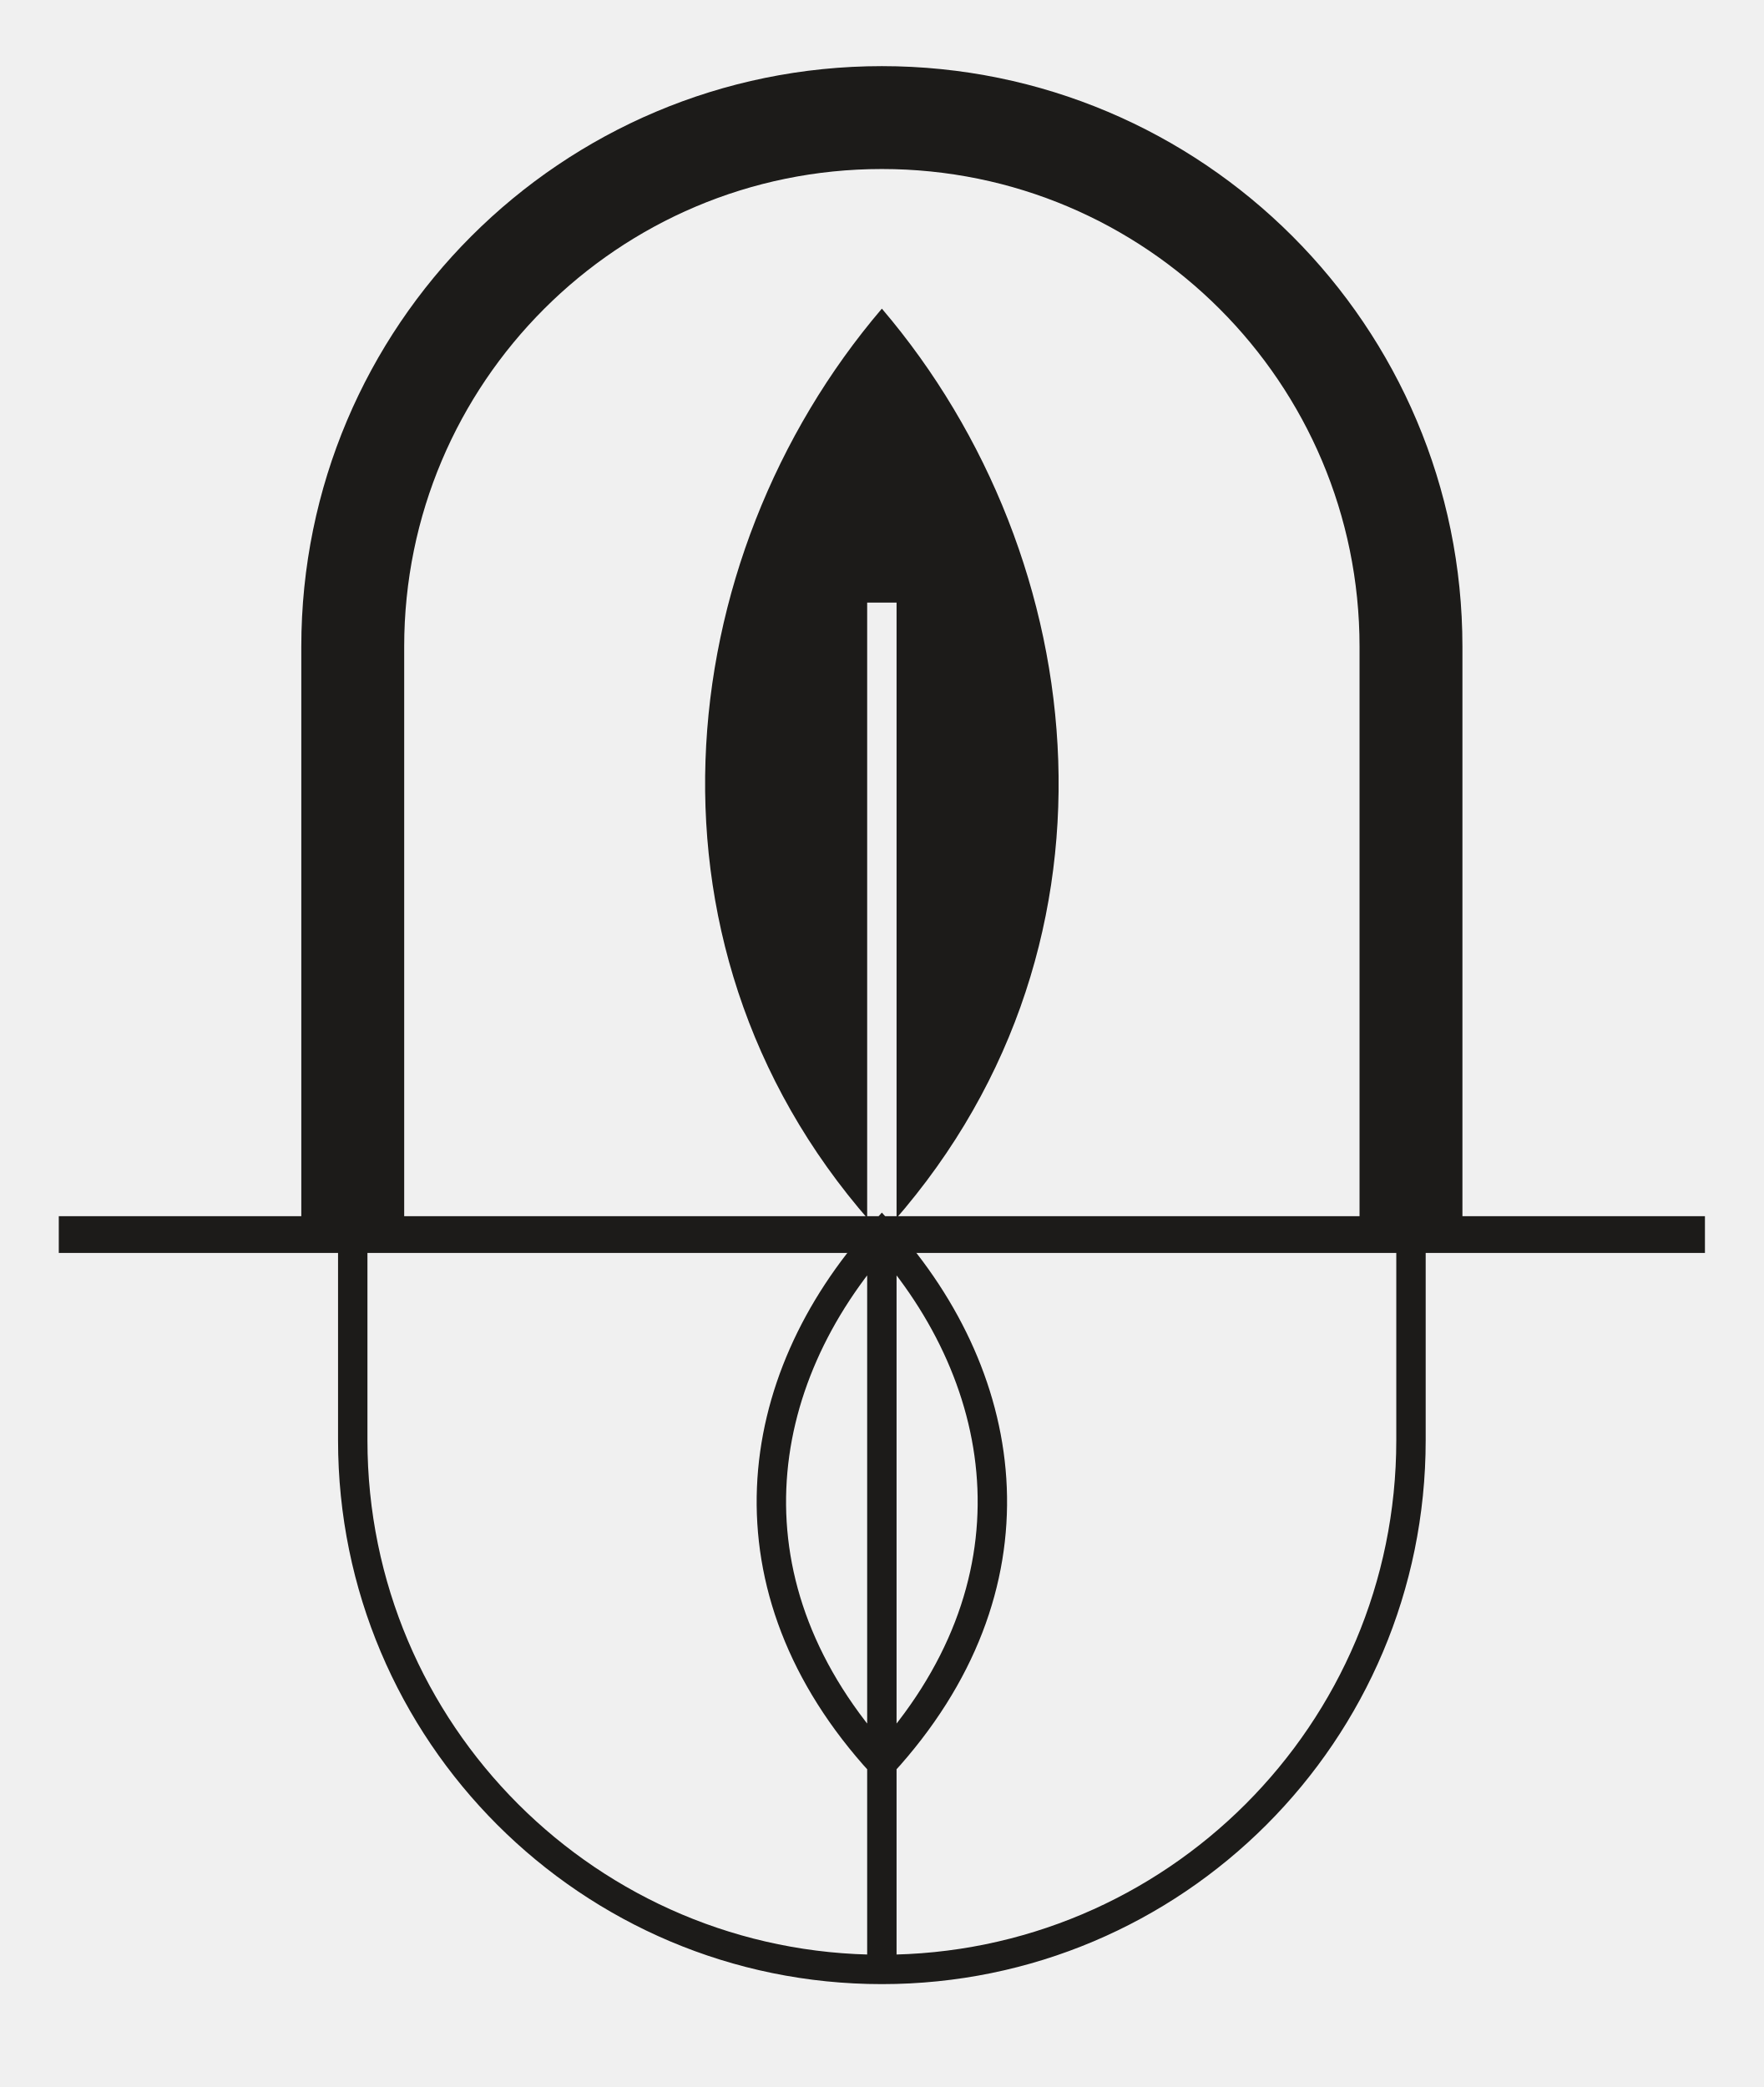
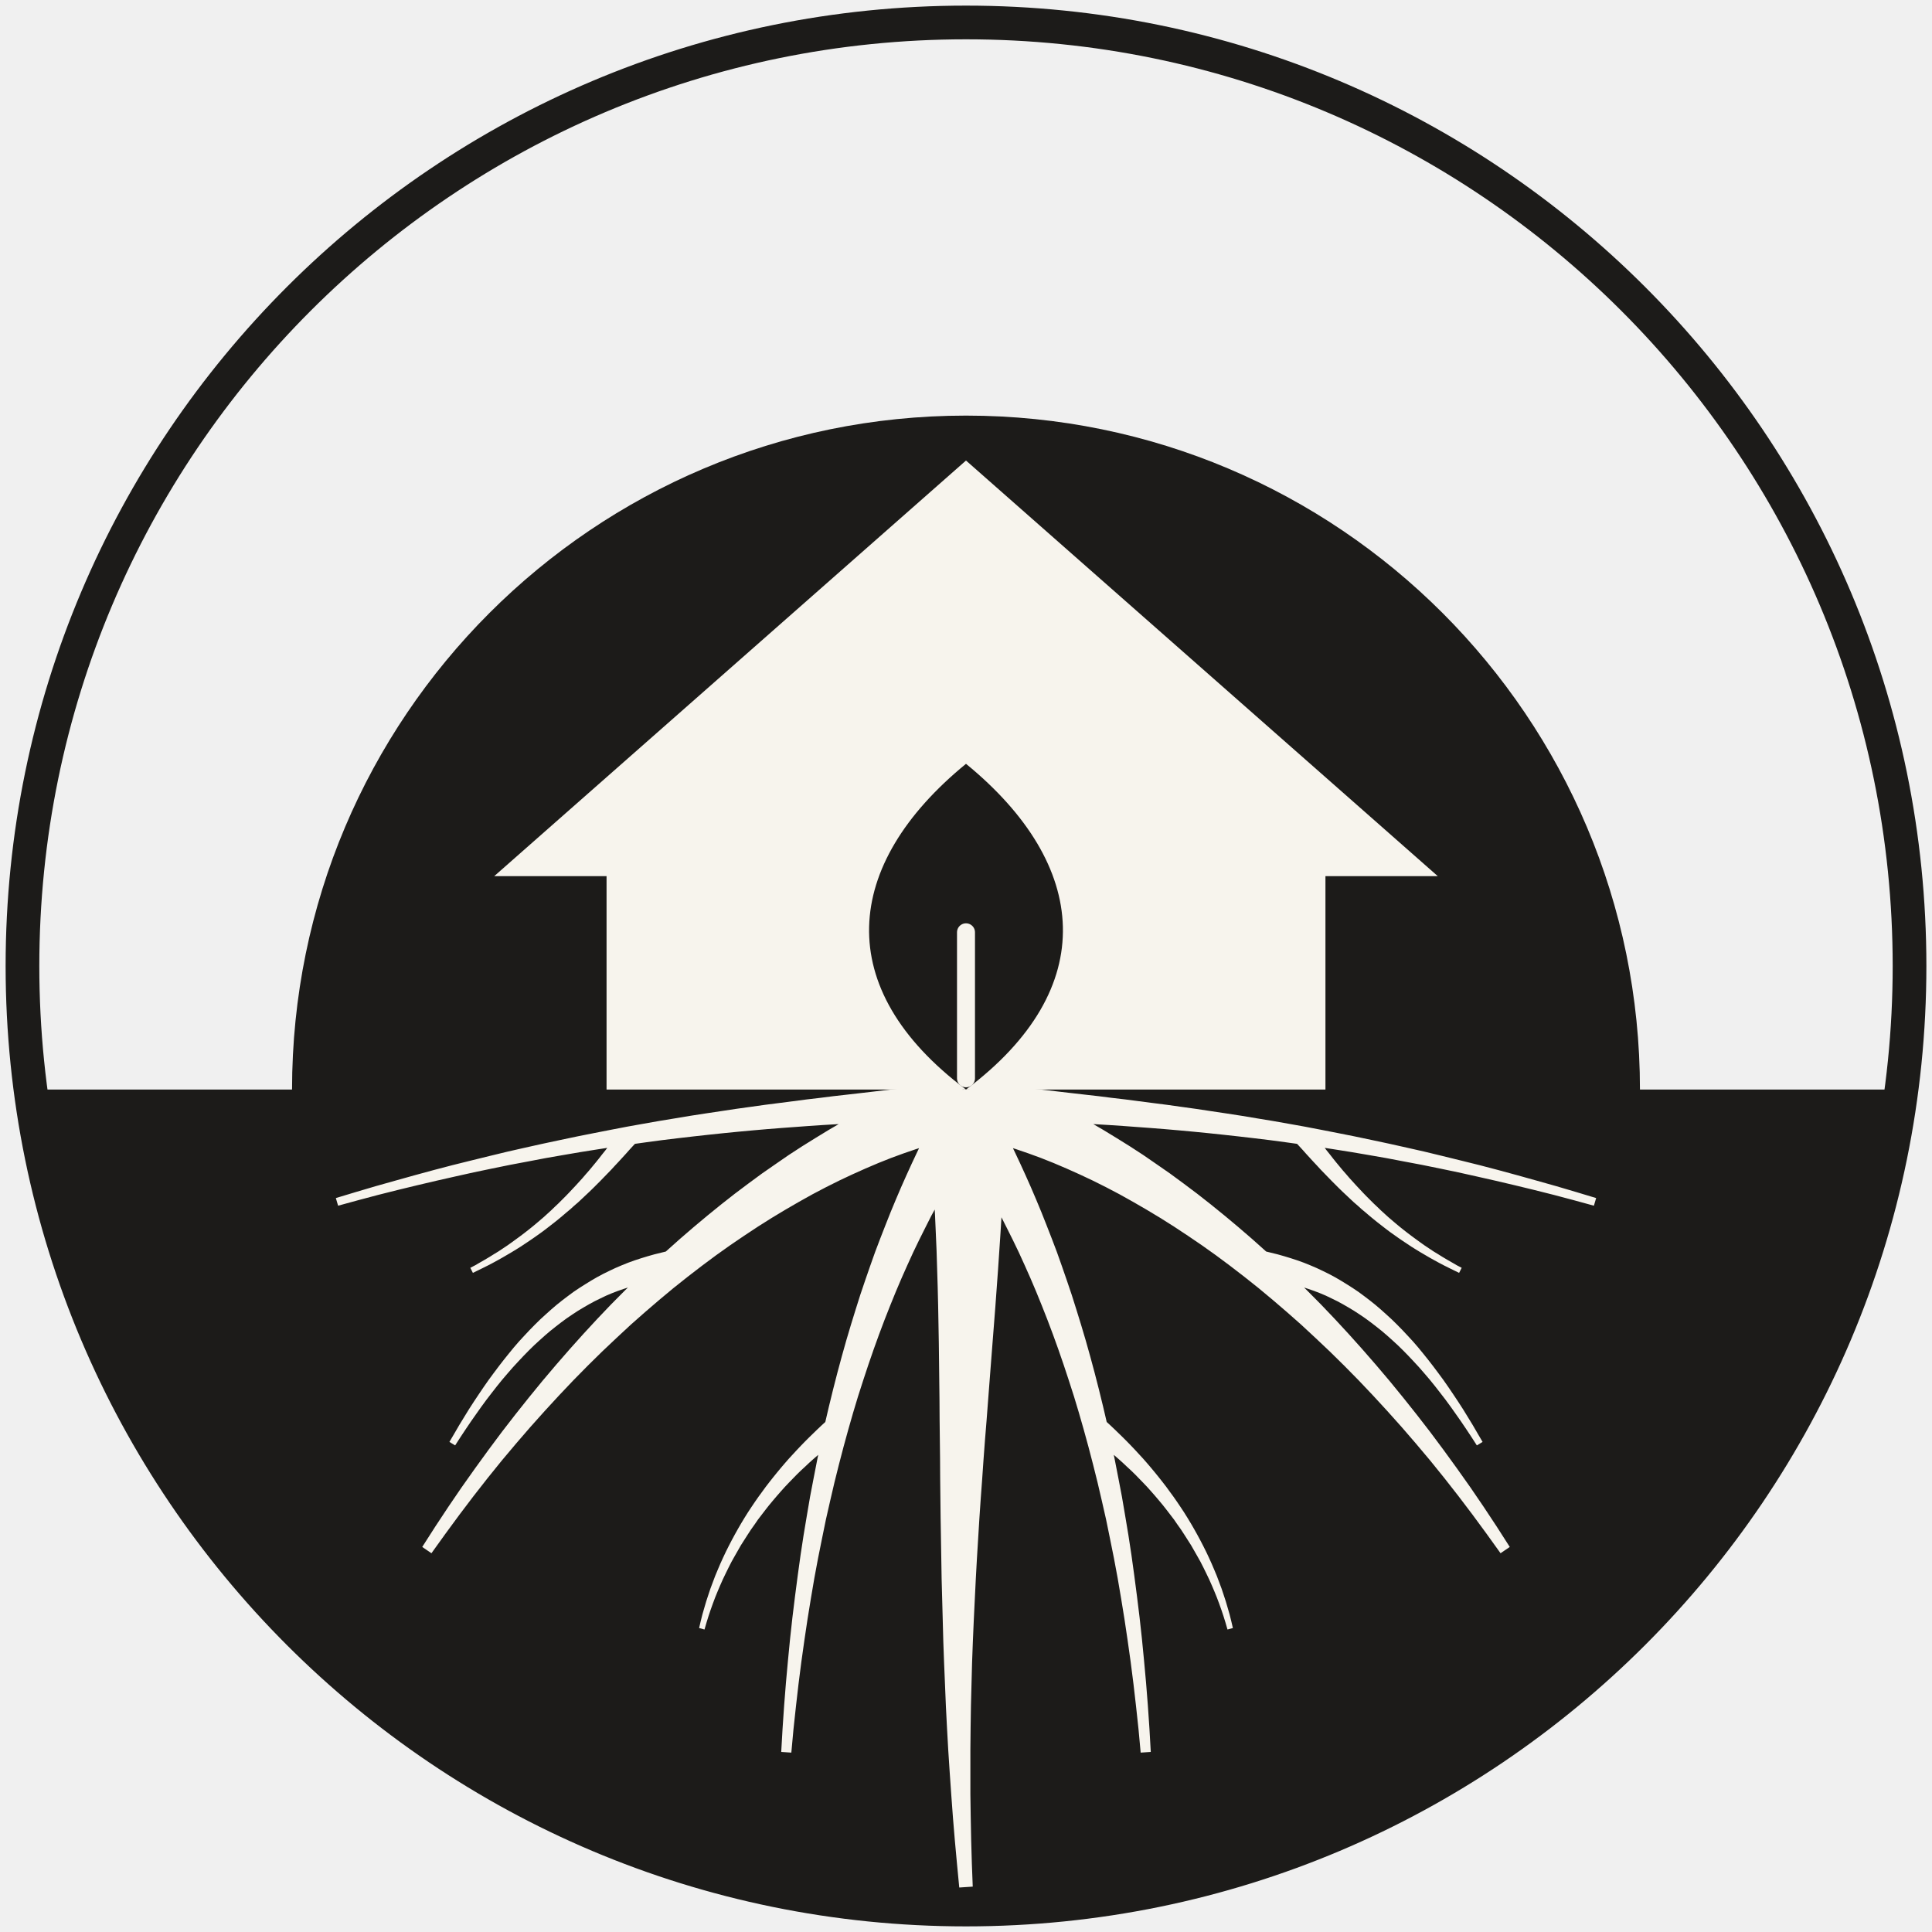
- <svg xmlns="http://www.w3.org/2000/svg" width="480" height="568" viewBox="40 34 120.00 142.00" role="img" aria-label="Root &amp; Rise Constructions">
-   <path d="M64 118 V78 A36 36 0 0 1 136 78 V118" fill="none" stroke="#1C1B19" stroke-width="7" />
-   <path d="M64 118 V132 A36 36 0 0 0 136 132 V118" fill="none" stroke="#1C1B19" stroke-width="2" />
-   <mask id="rr-light-3" maskUnits="userSpaceOnUse" x="0" y="0" width="200" height="200">
-     <rect width="200" height="200" fill="#fff" />
-     <path d="M100 119 V75" stroke="#000" stroke-width="2" />
-   </mask>
-   <path d="M100 55 C114.5 72 117.5 99 100 118 C82.5 99 85.5 72 100 55Z" fill="#1C1B19" mask="url(#rr-light-3)" />
-   <path d="M100 118 C109 128 111 142 100 154 C89 142 91 128 100 118Z M100 118 V168" fill="none" stroke="#1C1B19" stroke-width="2" />
-   <path d="M44 118 H156" stroke="#1C1B19" stroke-width="2.5" />
+ <svg xmlns="http://www.w3.org/2000/svg" width="516" height="516" viewBox="14 14 172.00 172.00" role="img" aria-label="Root &amp; Rise Constructions">
+   <defs>
+     <clipPath id="rr4c">
+       <circle cx="100" cy="100" r="84" />
+     </clipPath>
+     <radialGradient id="rr4s" cx="100" cy="112" r="62" gradientUnits="userSpaceOnUse">
+       <stop offset="0" stop-color="#F2B98C" />
+       <stop offset="0.55" stop-color="#D9875F" />
+       <stop offset="1" stop-color="#B5694A" />
+     </radialGradient>
+     <linearGradient id="rr4r" x1="0" y1="110" x2="0" y2="182" gradientUnits="userSpaceOnUse">
+       <stop offset="0" stop-color="#F6CD96" />
+       <stop offset="1" stop-color="#B5694A" />
+     </linearGradient>
+     <radialGradient id="rr4g" cx="100" cy="104" r="16" gradientUnits="userSpaceOnUse">
+       <stop offset="0" stop-color="#FFF6E4" />
+       <stop offset="1" stop-color="#F2B66F" />
+     </radialGradient>
+     <radialGradient id="rr4h" cx="100" cy="112" r="46" gradientUnits="userSpaceOnUse">
+       <stop offset="0" stop-color="#E9A36F" stop-opacity="0.38" />
+       <stop offset="1" stop-color="#E9A36F" stop-opacity="0" />
+     </radialGradient>
+   </defs>
+   <g clip-path="url(#rr4c)">
+     <rect x="0" y="0" width="200" height="111" fill="none" />
+     <circle cx="100" cy="111" r="60" fill="#1C1B19" />
+     <rect x="0" y="111" width="200" height="100" fill="#1C1B19" />
+     <path d="M96.25 111.16 L96.48 112.71 L96.66 114.26 L96.81 115.82 L96.94 117.38 L97.05 118.95 L97.15 120.54 L97.24 122.13 L97.31 123.73 L97.38 125.34 L97.43 126.96 L97.48 128.59 L97.52 130.24 L97.55 131.89 L97.58 133.56 L97.60 135.24 L97.62 136.93 L97.64 138.63 L97.65 140.34 L97.67 142.07 L97.69 143.81 L97.70 145.57 L97.72 147.34 L97.74 149.12 L97.77 150.92 L97.80 152.74 L97.83 154.57 L97.88 156.41 L97.93 158.27 L97.98 160.15 L98.05 162.05 L98.13 163.96 L98.21 165.90 L98.31 167.85 L98.42 169.81 L98.55 171.80 L98.69 173.81 L98.84 175.84 L99.01 177.88 L99.20 179.95 L99.40 182.04 L100.60 181.96 L100.52 179.87 L100.46 177.80 L100.42 175.76 L100.39 173.74 L100.39 171.74 L100.39 169.76 L100.41 167.80 L100.44 165.86 L100.49 163.94 L100.54 162.04 L100.61 160.16 L100.69 158.30 L100.78 156.45 L100.87 154.62 L100.97 152.80 L101.08 151.00 L101.19 149.21 L101.31 147.44 L101.44 145.68 L101.56 143.94 L101.69 142.20 L101.83 140.48 L101.96 138.77 L102.09 137.07 L102.22 135.39 L102.35 133.71 L102.48 132.04 L102.61 130.37 L102.73 128.72 L102.85 127.07 L102.96 125.43 L103.07 123.79 L103.17 122.16 L103.27 120.53 L103.36 118.91 L103.44 117.29 L103.51 115.67 L103.58 114.06 L103.65 112.44 L103.75 110.84Z M99.11 109.03 L98.06 109.48 L96.96 109.95 L95.85 110.43 L94.73 110.93 L93.59 111.47 L92.45 112.03 L91.30 112.62 L90.14 113.24 L88.97 113.90 L87.80 114.58 L86.62 115.30 L85.43 116.04 L84.23 116.82 L83.04 117.64 L81.83 118.48 L80.62 119.37 L79.41 120.28 L78.20 121.23 L76.98 122.22 L75.76 123.24 L74.53 124.30 L73.31 125.39 L72.08 126.52 L70.86 127.69 L69.63 128.89 L68.40 130.13 L67.18 131.41 L65.96 132.73 L64.74 134.09 L63.52 135.49 L62.30 136.93 L61.09 138.41 L59.88 139.93 L58.68 141.48 L57.48 143.09 L56.29 144.73 L55.10 146.41 L53.92 148.14 L52.75 149.91 L51.59 151.72 L52.41 152.28 L53.66 150.54 L54.91 148.84 L56.16 147.19 L57.42 145.58 L58.68 144.02 L59.95 142.51 L61.22 141.04 L62.50 139.61 L63.77 138.23 L65.05 136.88 L66.32 135.59 L67.60 134.33 L68.88 133.12 L70.15 131.94 L71.43 130.81 L72.70 129.72 L73.96 128.67 L75.23 127.66 L76.49 126.69 L77.74 125.76 L78.99 124.87 L80.24 124.02 L81.48 123.20 L82.70 122.43 L83.93 121.69 L85.14 120.99 L86.34 120.32 L87.54 119.69 L88.72 119.10 L89.89 118.55 L91.05 118.03 L92.20 117.54 L93.33 117.09 L94.45 116.68 L95.56 116.30 L96.65 115.95 L97.72 115.65 L98.78 115.38 L99.82 115.15 L100.89 114.97Z M99.11 114.97 L100.18 115.15 L101.22 115.38 L102.28 115.65 L103.35 115.95 L104.44 116.30 L105.55 116.68 L106.67 117.09 L107.80 117.54 L108.95 118.03 L110.11 118.55 L111.28 119.10 L112.46 119.69 L113.66 120.32 L114.86 120.99 L116.07 121.69 L117.30 122.43 L118.52 123.20 L119.76 124.02 L121.01 124.87 L122.26 125.76 L123.51 126.69 L124.77 127.66 L126.04 128.67 L127.30 129.72 L128.57 130.81 L129.85 131.94 L131.12 133.12 L132.40 134.33 L133.68 135.59 L134.95 136.88 L136.23 138.23 L137.50 139.61 L138.78 141.04 L140.05 142.51 L141.32 144.02 L142.58 145.58 L143.84 147.19 L145.09 148.84 L146.34 150.54 L147.59 152.28 L148.41 151.72 L147.25 149.91 L146.08 148.14 L144.90 146.41 L143.71 144.73 L142.52 143.09 L141.32 141.48 L140.12 139.93 L138.91 138.41 L137.70 136.93 L136.48 135.49 L135.26 134.09 L134.04 132.73 L132.82 131.41 L131.60 130.13 L130.37 128.89 L129.14 127.69 L127.92 126.52 L126.69 125.39 L125.47 124.30 L124.24 123.24 L123.02 122.22 L121.80 121.23 L120.59 120.28 L119.38 119.37 L118.17 118.48 L116.96 117.64 L115.77 116.82 L114.57 116.04 L113.38 115.30 L112.20 114.58 L111.03 113.90 L109.86 113.24 L108.70 112.62 L107.55 112.03 L106.41 111.47 L105.27 110.93 L104.15 110.43 L103.04 109.95 L101.94 109.48 L100.89 109.03Z M98.05 111.78 L97.60 112.68 L97.12 113.61 L96.64 114.56 L96.15 115.53 L95.67 116.53 L95.19 117.55 L94.71 118.60 L94.23 119.68 L93.76 120.78 L93.29 121.91 L92.83 123.07 L92.37 124.25 L91.91 125.46 L91.47 126.70 L91.03 127.97 L90.59 129.27 L90.17 130.60 L89.75 131.96 L89.34 133.34 L88.94 134.76 L88.55 136.21 L88.17 137.69 L87.80 139.20 L87.44 140.74 L87.09 142.32 L86.76 143.93 L86.44 145.57 L86.12 147.24 L85.83 148.94 L85.54 150.68 L85.27 152.45 L85.02 154.26 L84.78 156.10 L84.55 157.97 L84.34 159.88 L84.15 161.83 L83.97 163.81 L83.81 165.83 L83.67 167.88 L83.55 169.97 L84.45 170.03 L84.64 167.96 L84.86 165.92 L85.09 163.92 L85.34 161.96 L85.61 160.04 L85.89 158.16 L86.19 156.31 L86.50 154.49 L86.83 152.72 L87.18 150.98 L87.53 149.27 L87.91 147.60 L88.29 145.97 L88.69 144.37 L89.10 142.80 L89.52 141.27 L89.95 139.77 L90.39 138.31 L90.85 136.88 L91.31 135.49 L91.78 134.13 L92.26 132.80 L92.75 131.50 L93.25 130.23 L93.75 129.00 L94.26 127.80 L94.78 126.63 L95.30 125.49 L95.83 124.39 L96.37 123.31 L96.90 122.26 L97.45 121.25 L98.00 120.26 L98.55 119.31 L99.10 118.39 L99.66 117.49 L100.22 116.63 L100.78 115.80 L101.35 114.99 L101.95 114.22Z M98.05 114.22 L98.65 114.99 L99.22 115.80 L99.78 116.63 L100.34 117.49 L100.90 118.39 L101.45 119.31 L102.00 120.26 L102.55 121.25 L103.10 122.26 L103.63 123.31 L104.17 124.39 L104.70 125.49 L105.22 126.63 L105.74 127.80 L106.25 129.00 L106.75 130.23 L107.25 131.50 L107.74 132.80 L108.22 134.13 L108.69 135.49 L109.15 136.88 L109.61 138.31 L110.05 139.77 L110.48 141.27 L110.90 142.80 L111.31 144.37 L111.71 145.97 L112.09 147.60 L112.47 149.27 L112.82 150.98 L113.17 152.72 L113.50 154.49 L113.81 156.31 L114.11 158.16 L114.39 160.04 L114.66 161.96 L114.91 163.92 L115.14 165.92 L115.36 167.96 L115.55 170.03 L116.45 169.97 L116.33 167.88 L116.19 165.83 L116.03 163.81 L115.85 161.83 L115.66 159.88 L115.45 157.97 L115.22 156.10 L114.98 154.26 L114.73 152.45 L114.46 150.68 L114.17 148.94 L113.88 147.24 L113.56 145.57 L113.24 143.93 L112.91 142.32 L112.56 140.74 L112.20 139.20 L111.83 137.69 L111.45 136.21 L111.06 134.76 L110.66 133.34 L110.25 131.96 L109.83 130.60 L109.41 129.27 L108.97 127.97 L108.53 126.70 L108.09 125.46 L107.63 124.25 L107.17 123.07 L106.71 121.91 L106.24 120.78 L105.77 119.68 L105.29 118.60 L104.81 117.55 L104.33 116.53 L103.85 115.53 L103.36 114.56 L102.88 113.61 L102.40 112.68 L101.95 111.78Z M98.87 110.30 L97.89 110.45 L96.89 110.58 L95.88 110.70 L94.84 110.82 L93.78 110.95 L92.70 111.07 L91.60 111.20 L90.48 111.33 L89.34 111.46 L88.19 111.59 L87.01 111.74 L85.81 111.88 L84.59 112.04 L83.35 112.20 L82.10 112.36 L80.82 112.54 L79.52 112.72 L78.20 112.92 L76.86 113.12 L75.50 113.33 L74.12 113.56 L72.72 113.79 L71.30 114.04 L69.85 114.30 L68.39 114.58 L66.91 114.87 L65.40 115.17 L63.88 115.49 L62.33 115.82 L60.76 116.17 L59.17 116.53 L57.56 116.92 L55.93 117.32 L54.28 117.73 L52.60 118.17 L50.91 118.63 L49.19 119.11 L47.45 119.60 L45.69 120.12 L43.90 120.66 L44.10 121.34 L45.89 120.85 L47.66 120.38 L49.41 119.94 L51.14 119.52 L52.84 119.12 L54.52 118.74 L56.18 118.37 L57.81 118.03 L59.43 117.70 L61.02 117.40 L62.59 117.10 L64.14 116.83 L65.66 116.57 L67.17 116.33 L68.65 116.10 L70.11 115.89 L71.55 115.69 L72.97 115.50 L74.37 115.33 L75.75 115.17 L77.11 115.02 L78.44 114.88 L79.76 114.75 L81.06 114.63 L82.33 114.52 L83.59 114.42 L84.82 114.33 L86.04 114.24 L87.23 114.16 L88.41 114.09 L89.56 114.03 L90.70 113.97 L91.82 113.92 L92.92 113.87 L94.00 113.83 L95.06 113.79 L96.10 113.75 L97.13 113.72 L98.14 113.70 L99.13 113.70Z M100.87 113.70 L101.86 113.70 L102.87 113.72 L103.90 113.75 L104.94 113.79 L106.00 113.83 L107.08 113.87 L108.18 113.92 L109.30 113.97 L110.44 114.03 L111.59 114.09 L112.77 114.16 L113.96 114.24 L115.18 114.33 L116.41 114.42 L117.67 114.52 L118.94 114.63 L120.24 114.75 L121.56 114.88 L122.89 115.02 L124.25 115.17 L125.63 115.33 L127.03 115.50 L128.45 115.69 L129.89 115.89 L131.35 116.10 L132.83 116.33 L134.34 116.57 L135.86 116.83 L137.41 117.10 L138.98 117.40 L140.57 117.70 L142.19 118.03 L143.82 118.37 L145.48 118.74 L147.16 119.12 L148.86 119.52 L150.59 119.94 L152.34 120.38 L154.11 120.85 L155.90 121.34 L156.10 120.66 L154.31 120.12 L152.55 119.60 L150.81 119.11 L149.09 118.63 L147.40 118.17 L145.72 117.73 L144.07 117.32 L142.44 116.92 L140.83 116.53 L139.24 116.17 L137.67 115.82 L136.12 115.49 L134.60 115.17 L133.09 114.87 L131.61 114.58 L130.15 114.30 L128.70 114.04 L127.28 113.79 L125.88 113.56 L124.50 113.33 L123.14 113.12 L121.80 112.92 L120.48 112.72 L119.18 112.54 L117.90 112.36 L116.65 112.20 L115.41 112.04 L114.19 111.88 L112.99 111.74 L111.81 111.59 L110.66 111.46 L109.52 111.33 L108.40 111.20 L107.30 111.07 L106.22 110.95 L105.16 110.82 L104.12 110.70 L103.11 110.58 L102.11 110.45 L101.13 110.30Z M74.09 125.24 L73.48 125.37 L72.87 125.52 L72.26 125.67 L71.66 125.84 L71.07 126.02 L70.49 126.21 L69.91 126.42 L69.34 126.65 L68.78 126.89 L68.23 127.15 L67.68 127.42 L67.14 127.71 L66.61 128.02 L66.09 128.34 L65.57 128.67 L65.05 129.02 L64.55 129.39 L64.05 129.77 L63.55 130.17 L63.06 130.59 L62.58 131.02 L62.10 131.46 L61.62 131.93 L61.15 132.41 L60.69 132.90 L60.22 133.41 L59.76 133.94 L59.31 134.49 L58.86 135.05 L58.41 135.63 L57.96 136.23 L57.51 136.84 L57.07 137.47 L56.63 138.12 L56.19 138.78 L55.75 139.46 L55.32 140.16 L54.88 140.88 L54.45 141.62 L54.01 142.37 L54.52 142.68 L54.99 141.95 L55.46 141.24 L55.92 140.56 L56.39 139.89 L56.85 139.24 L57.32 138.60 L57.79 137.99 L58.25 137.40 L58.72 136.82 L59.19 136.27 L59.66 135.73 L60.14 135.21 L60.61 134.71 L61.08 134.23 L61.56 133.76 L62.04 133.32 L62.52 132.89 L63.00 132.48 L63.49 132.09 L63.97 131.72 L64.46 131.36 L64.96 131.02 L65.45 130.70 L65.95 130.40 L66.45 130.11 L66.95 129.84 L67.46 129.59 L67.96 129.35 L68.48 129.13 L69.00 128.93 L69.52 128.75 L70.04 128.58 L70.57 128.42 L71.11 128.28 L71.65 128.16 L72.19 128.06 L72.74 127.97 L73.30 127.90 L73.86 127.84 L74.45 127.81Z M125.55 127.81 L126.14 127.84 L126.70 127.90 L127.26 127.97 L127.81 128.06 L128.35 128.16 L128.89 128.28 L129.43 128.42 L129.96 128.58 L130.48 128.75 L131.00 128.93 L131.52 129.13 L132.04 129.35 L132.54 129.59 L133.05 129.84 L133.55 130.11 L134.05 130.40 L134.55 130.70 L135.04 131.02 L135.54 131.36 L136.03 131.72 L136.51 132.09 L137.00 132.48 L137.48 132.89 L137.96 133.32 L138.44 133.76 L138.92 134.23 L139.39 134.71 L139.86 135.21 L140.34 135.73 L140.81 136.27 L141.28 136.82 L141.75 137.40 L142.21 137.99 L142.68 138.60 L143.15 139.24 L143.61 139.89 L144.08 140.56 L144.54 141.24 L145.01 141.95 L145.48 142.68 L145.99 142.37 L145.55 141.62 L145.12 140.88 L144.68 140.16 L144.25 139.46 L143.81 138.78 L143.37 138.12 L142.93 137.47 L142.49 136.84 L142.04 136.23 L141.59 135.63 L141.14 135.05 L140.69 134.49 L140.24 133.94 L139.78 133.41 L139.31 132.90 L138.85 132.41 L138.38 131.93 L137.90 131.46 L137.42 131.02 L136.94 130.59 L136.45 130.17 L135.95 129.77 L135.45 129.39 L134.95 129.02 L134.43 128.67 L133.91 128.34 L133.39 128.02 L132.86 127.71 L132.32 127.42 L131.77 127.15 L131.22 126.89 L130.66 126.65 L130.09 126.42 L129.51 126.21 L128.93 126.02 L128.34 125.84 L127.74 125.67 L127.13 125.52 L126.52 125.37 L125.91 125.24Z M87.85 140.23 L87.50 140.57 L87.13 140.91 L86.76 141.26 L86.40 141.61 L86.03 141.97 L85.67 142.33 L85.31 142.70 L84.95 143.08 L84.59 143.47 L84.23 143.86 L83.88 144.26 L83.53 144.67 L83.19 145.08 L82.85 145.50 L82.51 145.93 L82.17 146.37 L81.85 146.81 L81.52 147.26 L81.20 147.72 L80.89 148.18 L80.58 148.65 L80.28 149.13 L79.99 149.61 L79.70 150.11 L79.42 150.61 L79.15 151.11 L78.88 151.63 L78.62 152.15 L78.37 152.68 L78.13 153.21 L77.90 153.75 L77.67 154.30 L77.46 154.86 L77.25 155.42 L77.06 155.99 L76.87 156.57 L76.70 157.15 L76.53 157.74 L76.38 158.34 L76.24 158.94 L76.72 159.07 L76.89 158.48 L77.07 157.90 L77.26 157.33 L77.46 156.77 L77.67 156.21 L77.89 155.67 L78.12 155.13 L78.36 154.59 L78.61 154.07 L78.86 153.56 L79.12 153.05 L79.40 152.55 L79.68 152.06 L79.96 151.57 L80.26 151.10 L80.56 150.63 L80.86 150.17 L81.18 149.72 L81.49 149.27 L81.82 148.84 L82.15 148.41 L82.48 147.99 L82.83 147.57 L83.17 147.17 L83.52 146.77 L83.87 146.38 L84.23 146.00 L84.59 145.63 L84.95 145.26 L85.32 144.90 L85.69 144.56 L86.06 144.21 L86.43 143.88 L86.81 143.55 L87.19 143.24 L87.57 142.93 L87.95 142.63 L88.33 142.34 L88.71 142.05 L89.11 141.79Z M110.89 141.79 L111.29 142.05 L111.67 142.34 L112.05 142.63 L112.43 142.93 L112.81 143.24 L113.19 143.55 L113.57 143.88 L113.94 144.21 L114.31 144.56 L114.68 144.90 L115.05 145.26 L115.41 145.63 L115.77 146.00 L116.13 146.38 L116.48 146.77 L116.83 147.17 L117.17 147.57 L117.52 147.99 L117.85 148.41 L118.18 148.84 L118.51 149.27 L118.82 149.72 L119.14 150.17 L119.44 150.63 L119.74 151.10 L120.04 151.57 L120.32 152.06 L120.60 152.55 L120.88 153.05 L121.14 153.56 L121.39 154.07 L121.64 154.59 L121.88 155.13 L122.11 155.67 L122.33 156.21 L122.54 156.77 L122.74 157.33 L122.93 157.90 L123.11 158.48 L123.28 159.07 L123.76 158.94 L123.62 158.34 L123.47 157.74 L123.30 157.15 L123.13 156.57 L122.94 155.99 L122.75 155.42 L122.54 154.86 L122.33 154.30 L122.10 153.75 L121.87 153.21 L121.63 152.68 L121.38 152.15 L121.12 151.63 L120.85 151.11 L120.58 150.61 L120.30 150.11 L120.01 149.61 L119.72 149.13 L119.42 148.65 L119.11 148.18 L118.80 147.72 L118.48 147.26 L118.15 146.81 L117.83 146.37 L117.49 145.93 L117.15 145.50 L116.81 145.08 L116.47 144.67 L116.12 144.26 L115.77 143.86 L115.41 143.47 L115.05 143.08 L114.69 142.70 L114.33 142.33 L113.97 141.97 L113.60 141.61 L113.24 141.26 L112.87 140.91 L112.50 140.57 L112.15 140.23Z M69.28 114.53 L69.01 114.92 L68.73 115.31 L68.45 115.68 L68.17 116.05 L67.89 116.42 L67.60 116.78 L67.32 117.14 L67.03 117.50 L66.74 117.85 L66.45 118.20 L66.15 118.54 L65.86 118.88 L65.56 119.21 L65.26 119.54 L64.95 119.87 L64.65 120.19 L64.34 120.51 L64.02 120.83 L63.71 121.14 L63.38 121.45 L63.06 121.76 L62.73 122.06 L62.40 122.36 L62.06 122.65 L61.72 122.94 L61.37 123.23 L61.02 123.51 L60.66 123.79 L60.29 124.07 L59.92 124.34 L59.55 124.61 L59.17 124.88 L58.78 125.14 L58.39 125.40 L57.98 125.65 L57.58 125.90 L57.16 126.15 L56.74 126.39 L56.31 126.64 L55.87 126.87 L56.10 127.32 L56.55 127.10 L57.00 126.88 L57.44 126.66 L57.88 126.43 L58.30 126.20 L58.73 125.96 L59.14 125.72 L59.55 125.48 L59.96 125.23 L60.36 124.98 L60.75 124.72 L61.14 124.46 L61.52 124.20 L61.90 123.93 L62.28 123.66 L62.65 123.38 L63.01 123.10 L63.37 122.82 L63.73 122.53 L64.08 122.24 L64.43 121.94 L64.78 121.65 L65.12 121.34 L65.47 121.04 L65.80 120.73 L66.14 120.41 L66.47 120.10 L66.80 119.78 L67.13 119.45 L67.46 119.12 L67.78 118.79 L68.11 118.45 L68.43 118.12 L68.75 117.77 L69.07 117.43 L69.39 117.08 L69.71 116.73 L70.03 116.37 L70.36 116.01 L70.69 115.66Z M129.31 115.66 L129.64 116.01 L129.97 116.37 L130.29 116.73 L130.61 117.08 L130.93 117.43 L131.25 117.77 L131.57 118.12 L131.89 118.45 L132.22 118.79 L132.54 119.12 L132.87 119.45 L133.20 119.78 L133.53 120.10 L133.86 120.41 L134.20 120.73 L134.53 121.04 L134.88 121.34 L135.22 121.65 L135.57 121.94 L135.92 122.24 L136.27 122.53 L136.63 122.82 L136.99 123.10 L137.35 123.38 L137.72 123.66 L138.10 123.93 L138.48 124.20 L138.86 124.46 L139.25 124.72 L139.64 124.98 L140.04 125.23 L140.45 125.48 L140.86 125.72 L141.27 125.96 L141.70 126.20 L142.12 126.43 L142.56 126.66 L143.00 126.88 L143.45 127.10 L143.90 127.32 L144.13 126.87 L143.69 126.64 L143.26 126.39 L142.84 126.15 L142.42 125.90 L142.02 125.65 L141.61 125.40 L141.22 125.14 L140.83 124.88 L140.45 124.61 L140.08 124.34 L139.71 124.07 L139.34 123.79 L138.98 123.51 L138.63 123.23 L138.28 122.94 L137.94 122.65 L137.60 122.36 L137.27 122.06 L136.94 121.76 L136.62 121.45 L136.29 121.14 L135.98 120.83 L135.66 120.51 L135.35 120.19 L135.05 119.87 L134.74 119.54 L134.44 119.21 L134.14 118.88 L133.85 118.54 L133.55 118.20 L133.26 117.85 L132.97 117.50 L132.68 117.14 L132.40 116.78 L132.11 116.42 L131.83 116.05 L131.55 115.68 L131.27 115.31 L130.99 114.92 L130.72 114.53Z" fill="#F7F4ED" />
+   </g>
+   <path d="M58 92 L100 55 L142 92 L132 92 L132 111 L68 111 L68 92 Z" fill="#F7F4ED" />
+   <path d="M100 111 C88 102 89 91 100 82 C111 91 112 102 100 111Z" fill="#1C1B19" />
+   <path d="M100 110 V97" stroke="#F7F4ED" stroke-width="1.6" stroke-linecap="round" />
+   <circle cx="100" cy="100" r="84" fill="none" stroke="#1C1B19" stroke-width="3" />
</svg>
